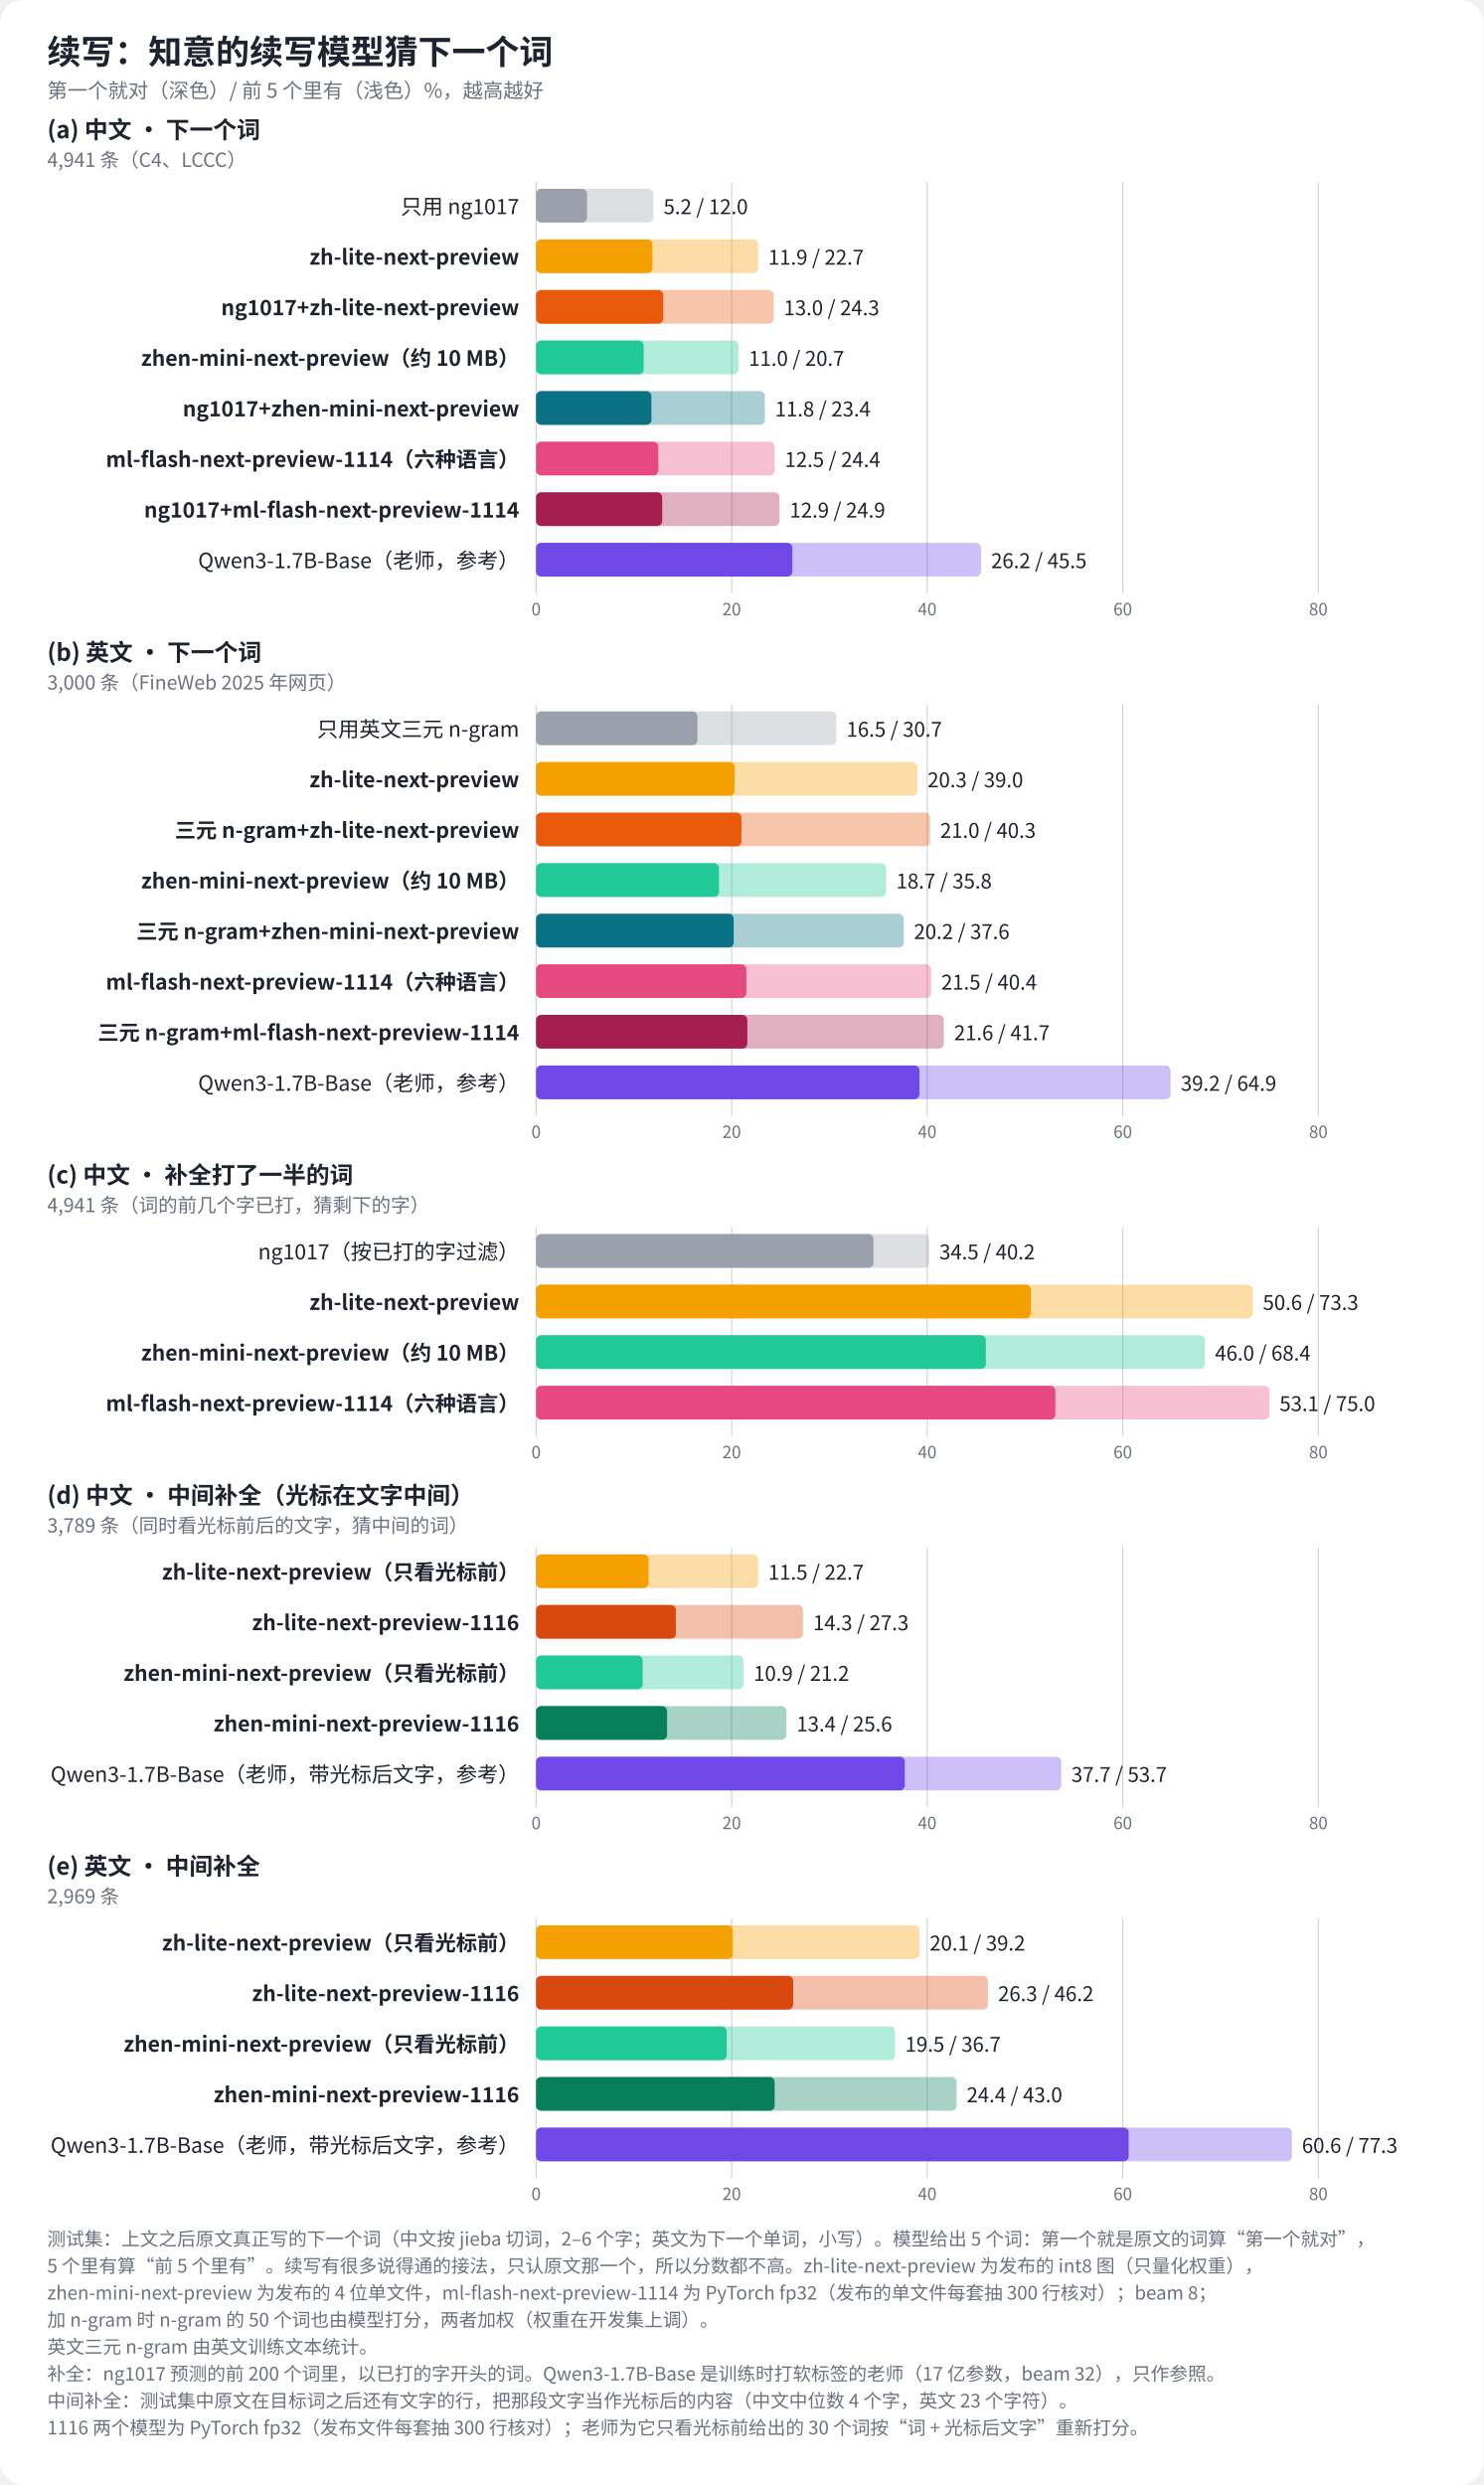
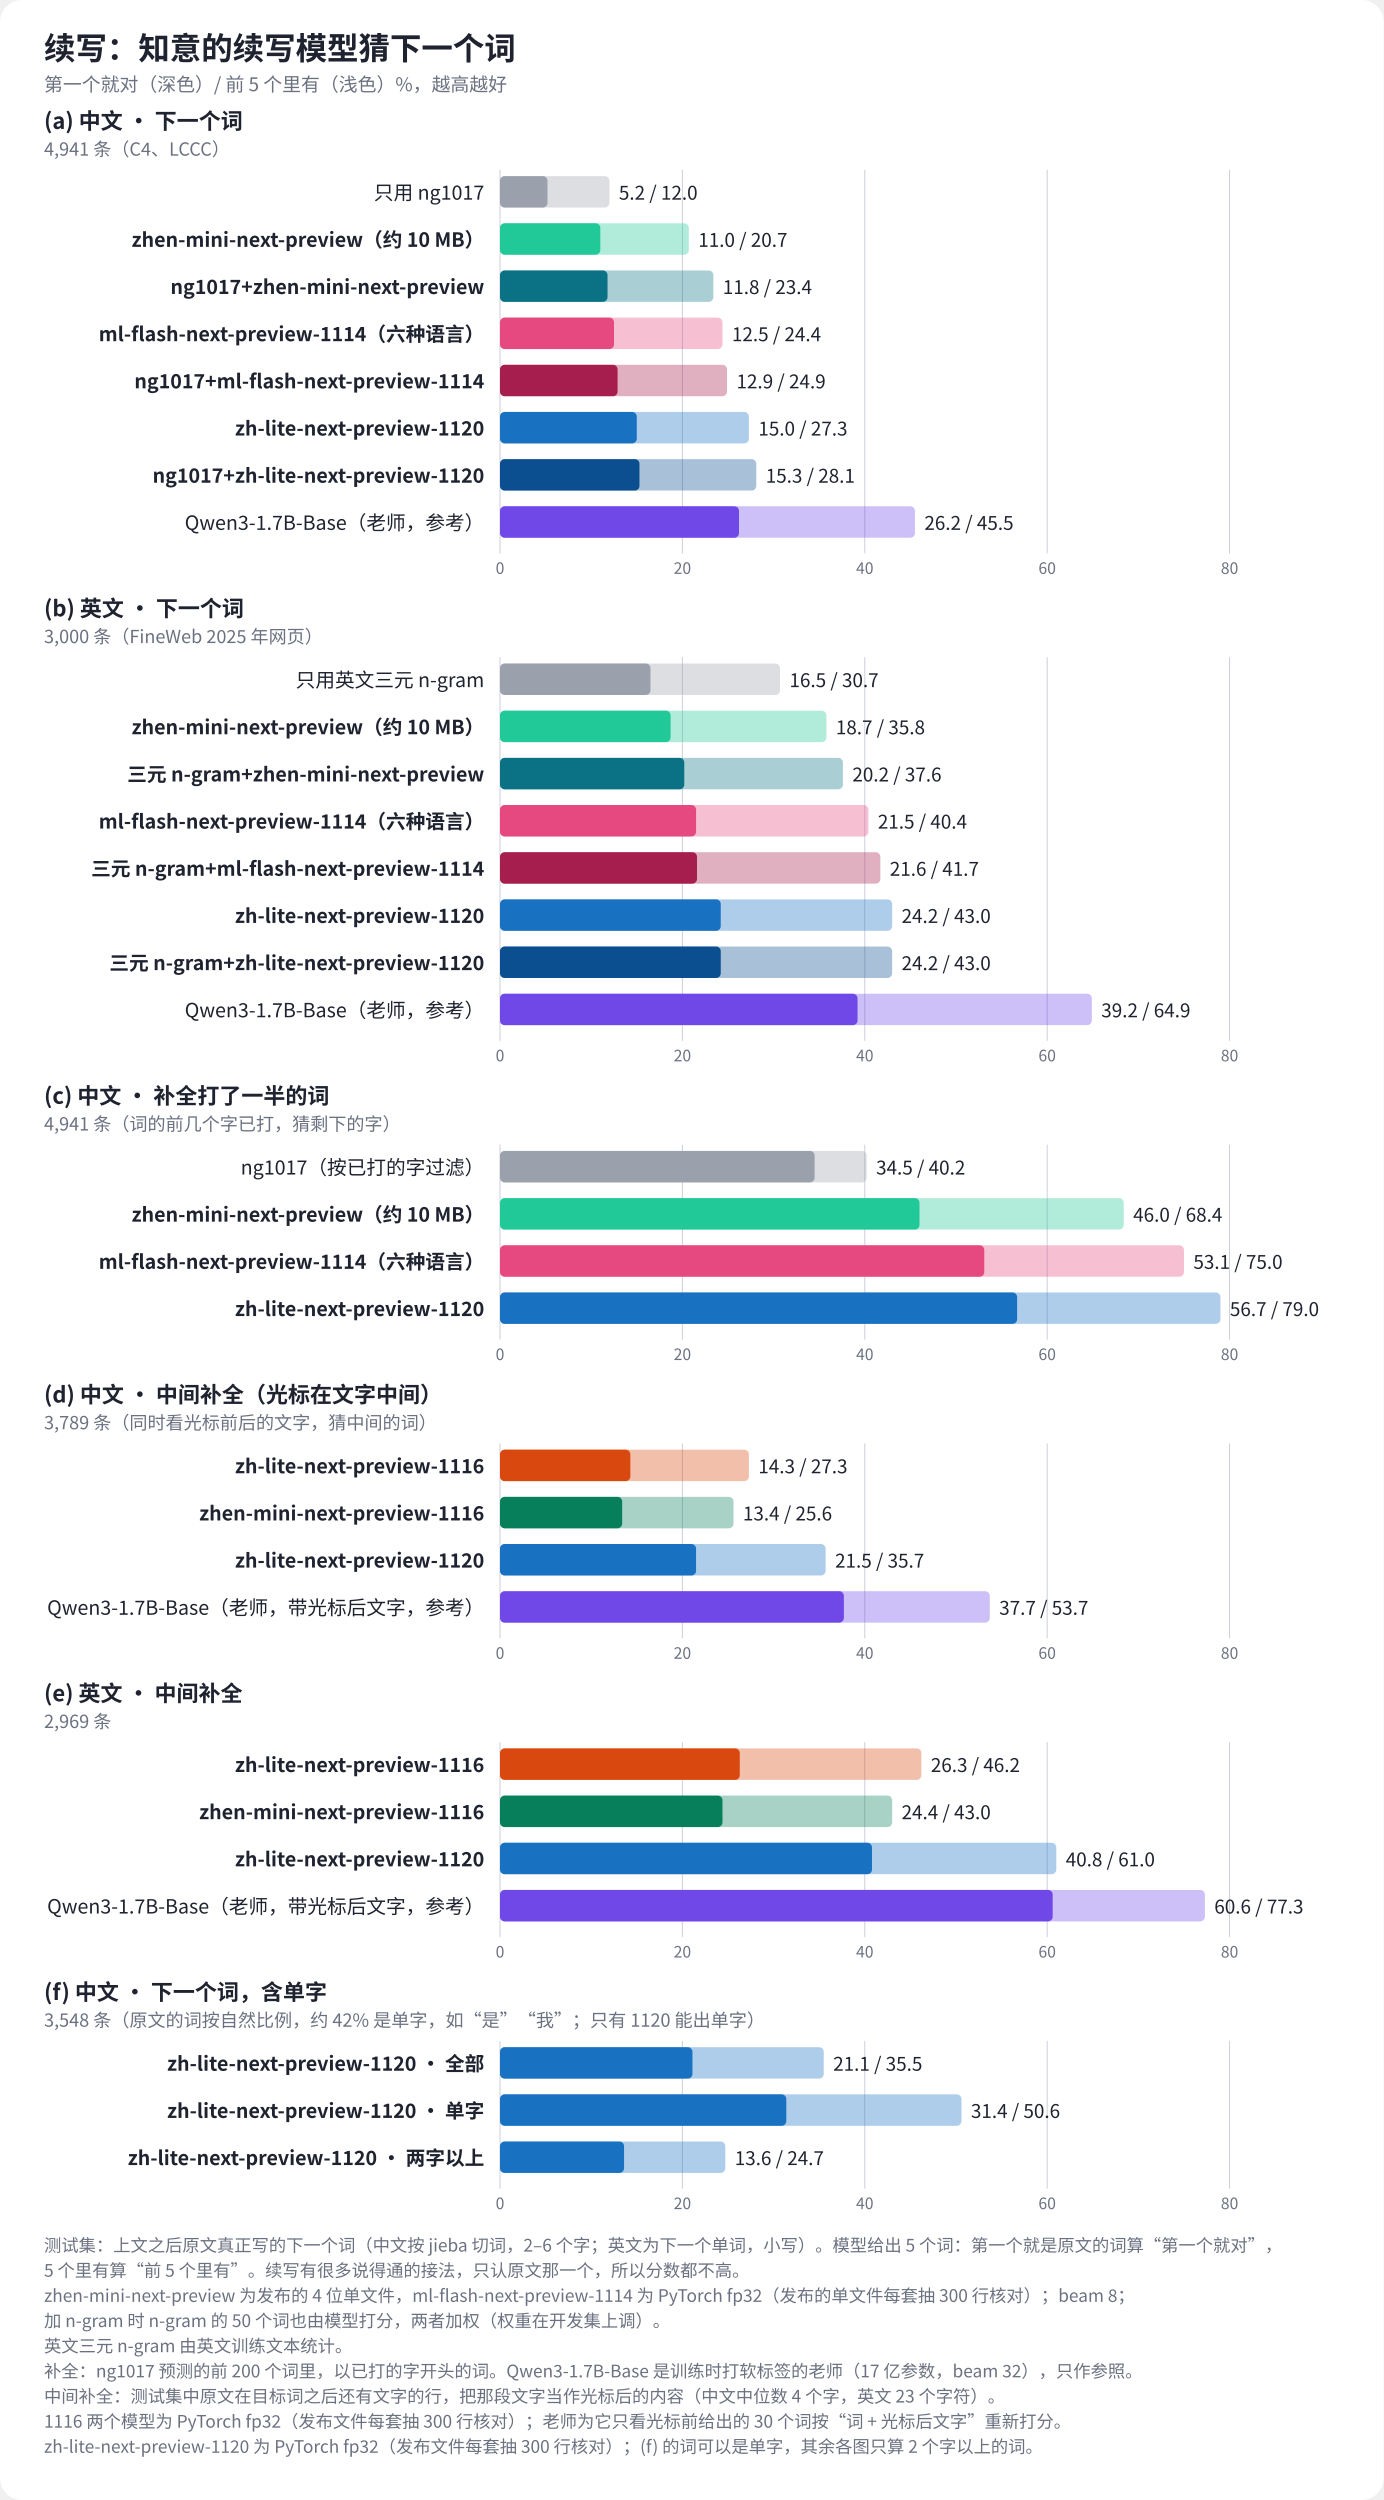
- <svg xmlns="http://www.w3.org/2000/svg" width="880" height="1474" viewBox="0 0 880 1474" font-family="'Microsoft YaHei','PingFang SC','Noto Sans CJK SC','Segoe UI',sans-serif">
-   <rect width="880" height="1474" rx="14" fill="#FFFFFF" />
+ <svg xmlns="http://www.w3.org/2000/svg" width="880" height="1590" viewBox="0 0 880 1590" font-family="'Microsoft YaHei','PingFang SC','Noto Sans CJK SC','Segoe UI',sans-serif">
+   <rect width="880" height="1590" rx="14" fill="#FFFFFF" />
  <text x="28" y="38" font-size="20" font-weight="700" fill="#1F2330">续写：知意的续写模型猜下一个词</text>
  <text x="28" y="58" font-size="12" fill="#6B7180">第一个就对（深色）/ 前 5 个里有（浅色）%，越高越好</text>
  <text x="28" y="82" font-size="14" font-weight="700" fill="#1F2330">(a) 中文 · 下一个词</text>
  <text x="28" y="99" font-size="11.5" fill="#6B7180">4,941 条（C4、LCCC）</text>
  <line x1="318.0" y1="108" x2="318.0" y2="352" stroke="#C9CDD6" stroke-width="0.6" />
  <text x="318.0" y="365" font-size="10" fill="#6B7180" text-anchor="middle">0</text>
  <line x1="434.0" y1="108" x2="434.0" y2="352" stroke="#C9CDD6" stroke-width="0.6" />
  <text x="434.0" y="365" font-size="10" fill="#6B7180" text-anchor="middle">20</text>
  <line x1="550.0" y1="108" x2="550.0" y2="352" stroke="#C9CDD6" stroke-width="0.6" />
  <text x="550.0" y="365" font-size="10" fill="#6B7180" text-anchor="middle">40</text>
  <line x1="666.0" y1="108" x2="666.0" y2="352" stroke="#C9CDD6" stroke-width="0.6" />
  <text x="666.0" y="365" font-size="10" fill="#6B7180" text-anchor="middle">60</text>
  <line x1="782.0" y1="108" x2="782.0" y2="352" stroke="#C9CDD6" stroke-width="0.6" />
  <text x="782.0" y="365" font-size="10" fill="#6B7180" text-anchor="middle">80</text>
  <text x="308" y="127" font-size="12.5" fill="#1F2330" text-anchor="end">只用 ng1017</text>
  <rect x="318" y="112" width="69.6" height="20" rx="3" fill="#9AA1AD" fill-opacity="0.35" />
  <rect x="318" y="112" width="30.2" height="20" rx="3" fill="#9AA1AD" />
  <text x="393.6" y="127" font-size="12" fill="#1F2330">5.2 / 12.0</text>
-   <text x="308" y="157" font-size="12.5" font-weight="700" fill="#1F2330" text-anchor="end">zh-lite-next-preview</text>
-   <rect x="318" y="142" width="131.7" height="20" rx="3" fill="#F59F00" fill-opacity="0.35" />
-   <rect x="318" y="142" width="69.0" height="20" rx="3" fill="#F59F00" />
-   <text x="455.7" y="157" font-size="12" fill="#1F2330">11.9 / 22.7</text>
-   <text x="308" y="187" font-size="12.5" font-weight="700" fill="#1F2330" text-anchor="end">ng1017+zh-lite-next-preview</text>
-   <rect x="318" y="172" width="140.9" height="20" rx="3" fill="#E8590C" fill-opacity="0.35" />
-   <rect x="318" y="172" width="75.4" height="20" rx="3" fill="#E8590C" />
-   <text x="464.9" y="187" font-size="12" fill="#1F2330">13.0 / 24.3</text>
-   <text x="308" y="217" font-size="12.5" font-weight="700" fill="#1F2330" text-anchor="end">zhen-mini-next-preview（约 10 MB）</text>
-   <rect x="318" y="202" width="120.1" height="20" rx="3" fill="#20C997" fill-opacity="0.35" />
-   <rect x="318" y="202" width="63.8" height="20" rx="3" fill="#20C997" />
-   <text x="444.1" y="217" font-size="12" fill="#1F2330">11.0 / 20.7</text>
-   <text x="308" y="247" font-size="12.5" font-weight="700" fill="#1F2330" text-anchor="end">ng1017+zhen-mini-next-preview</text>
-   <rect x="318" y="232" width="135.7" height="20" rx="3" fill="#0B7285" fill-opacity="0.35" />
-   <rect x="318" y="232" width="68.4" height="20" rx="3" fill="#0B7285" />
-   <text x="459.7" y="247" font-size="12" fill="#1F2330">11.8 / 23.4</text>
-   <text x="308" y="277" font-size="12.5" font-weight="700" fill="#1F2330" text-anchor="end">ml-flash-next-preview-1114（六种语言）</text>
-   <rect x="318" y="262" width="141.5" height="20" rx="3" fill="#E64980" fill-opacity="0.35" />
-   <rect x="318" y="262" width="72.5" height="20" rx="3" fill="#E64980" />
-   <text x="465.5" y="277" font-size="12" fill="#1F2330">12.5 / 24.4</text>
-   <text x="308" y="307" font-size="12.5" font-weight="700" fill="#1F2330" text-anchor="end">ng1017+ml-flash-next-preview-1114</text>
-   <rect x="318" y="292" width="144.4" height="20" rx="3" fill="#A61E4D" fill-opacity="0.35" />
-   <rect x="318" y="292" width="74.8" height="20" rx="3" fill="#A61E4D" />
-   <text x="468.4" y="307" font-size="12" fill="#1F2330">12.9 / 24.9</text>
+   <text x="308" y="157" font-size="12.5" font-weight="700" fill="#1F2330" text-anchor="end">zhen-mini-next-preview（约 10 MB）</text>
+   <rect x="318" y="142" width="120.1" height="20" rx="3" fill="#20C997" fill-opacity="0.35" />
+   <rect x="318" y="142" width="63.8" height="20" rx="3" fill="#20C997" />
+   <text x="444.1" y="157" font-size="12" fill="#1F2330">11.0 / 20.7</text>
+   <text x="308" y="187" font-size="12.5" font-weight="700" fill="#1F2330" text-anchor="end">ng1017+zhen-mini-next-preview</text>
+   <rect x="318" y="172" width="135.7" height="20" rx="3" fill="#0B7285" fill-opacity="0.35" />
+   <rect x="318" y="172" width="68.4" height="20" rx="3" fill="#0B7285" />
+   <text x="459.7" y="187" font-size="12" fill="#1F2330">11.8 / 23.4</text>
+   <text x="308" y="217" font-size="12.5" font-weight="700" fill="#1F2330" text-anchor="end">ml-flash-next-preview-1114（六种语言）</text>
+   <rect x="318" y="202" width="141.5" height="20" rx="3" fill="#E64980" fill-opacity="0.35" />
+   <rect x="318" y="202" width="72.5" height="20" rx="3" fill="#E64980" />
+   <text x="465.5" y="217" font-size="12" fill="#1F2330">12.5 / 24.4</text>
+   <text x="308" y="247" font-size="12.5" font-weight="700" fill="#1F2330" text-anchor="end">ng1017+ml-flash-next-preview-1114</text>
+   <rect x="318" y="232" width="144.4" height="20" rx="3" fill="#A61E4D" fill-opacity="0.35" />
+   <rect x="318" y="232" width="74.8" height="20" rx="3" fill="#A61E4D" />
+   <text x="468.4" y="247" font-size="12" fill="#1F2330">12.9 / 24.9</text>
+   <text x="308" y="277" font-size="12.5" font-weight="700" fill="#1F2330" text-anchor="end">zh-lite-next-preview-1120</text>
+   <rect x="318" y="262" width="158.3" height="20" rx="3" fill="#1971C2" fill-opacity="0.35" />
+   <rect x="318" y="262" width="87.0" height="20" rx="3" fill="#1971C2" />
+   <text x="482.3" y="277" font-size="12" fill="#1F2330">15.0 / 27.3</text>
+   <text x="308" y="307" font-size="12.5" font-weight="700" fill="#1F2330" text-anchor="end">ng1017+zh-lite-next-preview-1120</text>
+   <rect x="318" y="292" width="163.0" height="20" rx="3" fill="#0B4F91" fill-opacity="0.35" />
+   <rect x="318" y="292" width="88.7" height="20" rx="3" fill="#0B4F91" />
+   <text x="487.0" y="307" font-size="12" fill="#1F2330">15.3 / 28.1</text>
  <text x="308" y="337" font-size="12.5" fill="#1F2330" text-anchor="end">Qwen3-1.7B-Base（老师，参考）</text>
  <rect x="318" y="322" width="263.9" height="20" rx="3" fill="#7048E8" fill-opacity="0.35" />
  <rect x="318" y="322" width="152.0" height="20" rx="3" fill="#7048E8" />
  <text x="587.9" y="337" font-size="12" fill="#1F2330">26.2 / 45.5</text>
  <text x="28" y="392" font-size="14" font-weight="700" fill="#1F2330">(b) 英文 · 下一个词</text>
  <text x="28" y="409" font-size="11.5" fill="#6B7180">3,000 条（FineWeb 2025 年网页）</text>
  <line x1="318.0" y1="418" x2="318.0" y2="662" stroke="#C9CDD6" stroke-width="0.6" />
  <text x="318.0" y="675" font-size="10" fill="#6B7180" text-anchor="middle">0</text>
  <line x1="434.0" y1="418" x2="434.0" y2="662" stroke="#C9CDD6" stroke-width="0.6" />
  <text x="434.0" y="675" font-size="10" fill="#6B7180" text-anchor="middle">20</text>
  <line x1="550.0" y1="418" x2="550.0" y2="662" stroke="#C9CDD6" stroke-width="0.6" />
  <text x="550.0" y="675" font-size="10" fill="#6B7180" text-anchor="middle">40</text>
  <line x1="666.0" y1="418" x2="666.0" y2="662" stroke="#C9CDD6" stroke-width="0.6" />
  <text x="666.0" y="675" font-size="10" fill="#6B7180" text-anchor="middle">60</text>
  <line x1="782.0" y1="418" x2="782.0" y2="662" stroke="#C9CDD6" stroke-width="0.6" />
  <text x="782.0" y="675" font-size="10" fill="#6B7180" text-anchor="middle">80</text>
  <text x="308" y="437" font-size="12.5" fill="#1F2330" text-anchor="end">只用英文三元 n-gram</text>
  <rect x="318" y="422" width="178.1" height="20" rx="3" fill="#9AA1AD" fill-opacity="0.35" />
  <rect x="318" y="422" width="95.7" height="20" rx="3" fill="#9AA1AD" />
  <text x="502.1" y="437" font-size="12" fill="#1F2330">16.5 / 30.7</text>
-   <text x="308" y="467" font-size="12.5" font-weight="700" fill="#1F2330" text-anchor="end">zh-lite-next-preview</text>
-   <rect x="318" y="452" width="226.2" height="20" rx="3" fill="#F59F00" fill-opacity="0.35" />
-   <rect x="318" y="452" width="117.7" height="20" rx="3" fill="#F59F00" />
-   <text x="550.2" y="467" font-size="12" fill="#1F2330">20.3 / 39.0</text>
-   <text x="308" y="497" font-size="12.5" font-weight="700" fill="#1F2330" text-anchor="end">三元 n-gram+zh-lite-next-preview</text>
-   <rect x="318" y="482" width="233.7" height="20" rx="3" fill="#E8590C" fill-opacity="0.35" />
-   <rect x="318" y="482" width="121.8" height="20" rx="3" fill="#E8590C" />
-   <text x="557.7" y="497" font-size="12" fill="#1F2330">21.0 / 40.3</text>
-   <text x="308" y="527" font-size="12.5" font-weight="700" fill="#1F2330" text-anchor="end">zhen-mini-next-preview（约 10 MB）</text>
-   <rect x="318" y="512" width="207.6" height="20" rx="3" fill="#20C997" fill-opacity="0.35" />
-   <rect x="318" y="512" width="108.5" height="20" rx="3" fill="#20C997" />
-   <text x="531.6" y="527" font-size="12" fill="#1F2330">18.7 / 35.8</text>
-   <text x="308" y="557" font-size="12.5" font-weight="700" fill="#1F2330" text-anchor="end">三元 n-gram+zhen-mini-next-preview</text>
-   <rect x="318" y="542" width="218.1" height="20" rx="3" fill="#0B7285" fill-opacity="0.35" />
-   <rect x="318" y="542" width="117.2" height="20" rx="3" fill="#0B7285" />
-   <text x="542.1" y="557" font-size="12" fill="#1F2330">20.2 / 37.6</text>
-   <text x="308" y="587" font-size="12.5" font-weight="700" fill="#1F2330" text-anchor="end">ml-flash-next-preview-1114（六种语言）</text>
-   <rect x="318" y="572" width="234.3" height="20" rx="3" fill="#E64980" fill-opacity="0.35" />
-   <rect x="318" y="572" width="124.7" height="20" rx="3" fill="#E64980" />
-   <text x="558.3" y="587" font-size="12" fill="#1F2330">21.5 / 40.4</text>
-   <text x="308" y="617" font-size="12.5" font-weight="700" fill="#1F2330" text-anchor="end">三元 n-gram+ml-flash-next-preview-1114</text>
-   <rect x="318" y="602" width="241.9" height="20" rx="3" fill="#A61E4D" fill-opacity="0.35" />
-   <rect x="318" y="602" width="125.3" height="20" rx="3" fill="#A61E4D" />
-   <text x="565.9" y="617" font-size="12" fill="#1F2330">21.6 / 41.7</text>
+   <text x="308" y="467" font-size="12.5" font-weight="700" fill="#1F2330" text-anchor="end">zhen-mini-next-preview（约 10 MB）</text>
+   <rect x="318" y="452" width="207.6" height="20" rx="3" fill="#20C997" fill-opacity="0.35" />
+   <rect x="318" y="452" width="108.5" height="20" rx="3" fill="#20C997" />
+   <text x="531.6" y="467" font-size="12" fill="#1F2330">18.7 / 35.8</text>
+   <text x="308" y="497" font-size="12.5" font-weight="700" fill="#1F2330" text-anchor="end">三元 n-gram+zhen-mini-next-preview</text>
+   <rect x="318" y="482" width="218.1" height="20" rx="3" fill="#0B7285" fill-opacity="0.35" />
+   <rect x="318" y="482" width="117.2" height="20" rx="3" fill="#0B7285" />
+   <text x="542.1" y="497" font-size="12" fill="#1F2330">20.2 / 37.6</text>
+   <text x="308" y="527" font-size="12.5" font-weight="700" fill="#1F2330" text-anchor="end">ml-flash-next-preview-1114（六种语言）</text>
+   <rect x="318" y="512" width="234.3" height="20" rx="3" fill="#E64980" fill-opacity="0.35" />
+   <rect x="318" y="512" width="124.7" height="20" rx="3" fill="#E64980" />
+   <text x="558.3" y="527" font-size="12" fill="#1F2330">21.5 / 40.4</text>
+   <text x="308" y="557" font-size="12.5" font-weight="700" fill="#1F2330" text-anchor="end">三元 n-gram+ml-flash-next-preview-1114</text>
+   <rect x="318" y="542" width="241.9" height="20" rx="3" fill="#A61E4D" fill-opacity="0.35" />
+   <rect x="318" y="542" width="125.3" height="20" rx="3" fill="#A61E4D" />
+   <text x="565.9" y="557" font-size="12" fill="#1F2330">21.6 / 41.7</text>
+   <text x="308" y="587" font-size="12.5" font-weight="700" fill="#1F2330" text-anchor="end">zh-lite-next-preview-1120</text>
+   <rect x="318" y="572" width="249.4" height="20" rx="3" fill="#1971C2" fill-opacity="0.35" />
+   <rect x="318" y="572" width="140.4" height="20" rx="3" fill="#1971C2" />
+   <text x="573.4" y="587" font-size="12" fill="#1F2330">24.2 / 43.0</text>
+   <text x="308" y="617" font-size="12.5" font-weight="700" fill="#1F2330" text-anchor="end">三元 n-gram+zh-lite-next-preview-1120</text>
+   <rect x="318" y="602" width="249.4" height="20" rx="3" fill="#0B4F91" fill-opacity="0.35" />
+   <rect x="318" y="602" width="140.4" height="20" rx="3" fill="#0B4F91" />
+   <text x="573.4" y="617" font-size="12" fill="#1F2330">24.2 / 43.0</text>
  <text x="308" y="647" font-size="12.5" fill="#1F2330" text-anchor="end">Qwen3-1.7B-Base（老师，参考）</text>
  <rect x="318" y="632" width="376.4" height="20" rx="3" fill="#7048E8" fill-opacity="0.35" />
  <rect x="318" y="632" width="227.4" height="20" rx="3" fill="#7048E8" />
  <text x="700.4" y="647" font-size="12" fill="#1F2330">39.2 / 64.9</text>
  <text x="28" y="702" font-size="14" font-weight="700" fill="#1F2330">(c) 中文 · 补全打了一半的词</text>
  <text x="28" y="719" font-size="11.5" fill="#6B7180">4,941 条（词的前几个字已打，猜剩下的字）</text>
  <line x1="318.0" y1="728" x2="318.0" y2="852" stroke="#C9CDD6" stroke-width="0.6" />
  <text x="318.0" y="865" font-size="10" fill="#6B7180" text-anchor="middle">0</text>
  <line x1="434.0" y1="728" x2="434.0" y2="852" stroke="#C9CDD6" stroke-width="0.6" />
  <text x="434.0" y="865" font-size="10" fill="#6B7180" text-anchor="middle">20</text>
  <line x1="550.0" y1="728" x2="550.0" y2="852" stroke="#C9CDD6" stroke-width="0.6" />
  <text x="550.0" y="865" font-size="10" fill="#6B7180" text-anchor="middle">40</text>
  <line x1="666.0" y1="728" x2="666.0" y2="852" stroke="#C9CDD6" stroke-width="0.6" />
  <text x="666.0" y="865" font-size="10" fill="#6B7180" text-anchor="middle">60</text>
  <line x1="782.0" y1="728" x2="782.0" y2="852" stroke="#C9CDD6" stroke-width="0.6" />
  <text x="782.0" y="865" font-size="10" fill="#6B7180" text-anchor="middle">80</text>
  <text x="308" y="747" font-size="12.5" fill="#1F2330" text-anchor="end">ng1017（按已打的字过滤）</text>
  <rect x="318" y="732" width="233.2" height="20" rx="3" fill="#9AA1AD" fill-opacity="0.35" />
  <rect x="318" y="732" width="200.1" height="20" rx="3" fill="#9AA1AD" />
  <text x="557.2" y="747" font-size="12" fill="#1F2330">34.5 / 40.2</text>
-   <text x="308" y="777" font-size="12.5" font-weight="700" fill="#1F2330" text-anchor="end">zh-lite-next-preview</text>
-   <rect x="318" y="762" width="425.1" height="20" rx="3" fill="#F59F00" fill-opacity="0.35" />
-   <rect x="318" y="762" width="293.5" height="20" rx="3" fill="#F59F00" />
-   <text x="749.1" y="777" font-size="12" fill="#1F2330">50.6 / 73.3</text>
-   <text x="308" y="807" font-size="12.5" font-weight="700" fill="#1F2330" text-anchor="end">zhen-mini-next-preview（约 10 MB）</text>
-   <rect x="318" y="792" width="396.7" height="20" rx="3" fill="#20C997" fill-opacity="0.35" />
-   <rect x="318" y="792" width="266.8" height="20" rx="3" fill="#20C997" />
-   <text x="720.7" y="807" font-size="12" fill="#1F2330">46.0 / 68.4</text>
-   <text x="308" y="837" font-size="12.5" font-weight="700" fill="#1F2330" text-anchor="end">ml-flash-next-preview-1114（六种语言）</text>
-   <rect x="318" y="822" width="435.0" height="20" rx="3" fill="#E64980" fill-opacity="0.35" />
-   <rect x="318" y="822" width="308.0" height="20" rx="3" fill="#E64980" />
-   <text x="759.0" y="837" font-size="12" fill="#1F2330">53.1 / 75.0</text>
+   <text x="308" y="777" font-size="12.5" font-weight="700" fill="#1F2330" text-anchor="end">zhen-mini-next-preview（约 10 MB）</text>
+   <rect x="318" y="762" width="396.7" height="20" rx="3" fill="#20C997" fill-opacity="0.35" />
+   <rect x="318" y="762" width="266.8" height="20" rx="3" fill="#20C997" />
+   <text x="720.7" y="777" font-size="12" fill="#1F2330">46.0 / 68.4</text>
+   <text x="308" y="807" font-size="12.5" font-weight="700" fill="#1F2330" text-anchor="end">ml-flash-next-preview-1114（六种语言）</text>
+   <rect x="318" y="792" width="435.0" height="20" rx="3" fill="#E64980" fill-opacity="0.35" />
+   <rect x="318" y="792" width="308.0" height="20" rx="3" fill="#E64980" />
+   <text x="759.0" y="807" font-size="12" fill="#1F2330">53.1 / 75.0</text>
+   <text x="308" y="837" font-size="12.5" font-weight="700" fill="#1F2330" text-anchor="end">zh-lite-next-preview-1120</text>
+   <rect x="318" y="822" width="458.2" height="20" rx="3" fill="#1971C2" fill-opacity="0.35" />
+   <rect x="318" y="822" width="328.9" height="20" rx="3" fill="#1971C2" />
+   <text x="782.2" y="837" font-size="12" fill="#1F2330">56.7 / 79.0</text>
  <text x="28" y="892" font-size="14" font-weight="700" fill="#1F2330">(d) 中文 · 中间补全（光标在文字中间）</text>
  <text x="28" y="909" font-size="11.5" fill="#6B7180">3,789 条（同时看光标前后的文字，猜中间的词）</text>
-   <line x1="318.0" y1="918" x2="318.0" y2="1072" stroke="#C9CDD6" stroke-width="0.6" />
-   <text x="318.0" y="1085" font-size="10" fill="#6B7180" text-anchor="middle">0</text>
-   <line x1="434.0" y1="918" x2="434.0" y2="1072" stroke="#C9CDD6" stroke-width="0.6" />
-   <text x="434.0" y="1085" font-size="10" fill="#6B7180" text-anchor="middle">20</text>
-   <line x1="550.0" y1="918" x2="550.0" y2="1072" stroke="#C9CDD6" stroke-width="0.6" />
-   <text x="550.0" y="1085" font-size="10" fill="#6B7180" text-anchor="middle">40</text>
-   <line x1="666.0" y1="918" x2="666.0" y2="1072" stroke="#C9CDD6" stroke-width="0.6" />
-   <text x="666.0" y="1085" font-size="10" fill="#6B7180" text-anchor="middle">60</text>
-   <line x1="782.0" y1="918" x2="782.0" y2="1072" stroke="#C9CDD6" stroke-width="0.6" />
-   <text x="782.0" y="1085" font-size="10" fill="#6B7180" text-anchor="middle">80</text>
-   <text x="308" y="937" font-size="12.5" font-weight="700" fill="#1F2330" text-anchor="end">zh-lite-next-preview（只看光标前）</text>
-   <rect x="318" y="922" width="131.7" height="20" rx="3" fill="#F59F00" fill-opacity="0.35" />
-   <rect x="318" y="922" width="66.7" height="20" rx="3" fill="#F59F00" />
-   <text x="455.7" y="937" font-size="12" fill="#1F2330">11.5 / 22.7</text>
-   <text x="308" y="967" font-size="12.5" font-weight="700" fill="#1F2330" text-anchor="end">zh-lite-next-preview-1116</text>
-   <rect x="318" y="952" width="158.3" height="20" rx="3" fill="#D9480F" fill-opacity="0.35" />
-   <rect x="318" y="952" width="82.9" height="20" rx="3" fill="#D9480F" />
-   <text x="482.3" y="967" font-size="12" fill="#1F2330">14.3 / 27.3</text>
-   <text x="308" y="997" font-size="12.5" font-weight="700" fill="#1F2330" text-anchor="end">zhen-mini-next-preview（只看光标前）</text>
-   <rect x="318" y="982" width="123.0" height="20" rx="3" fill="#20C997" fill-opacity="0.35" />
-   <rect x="318" y="982" width="63.2" height="20" rx="3" fill="#20C997" />
-   <text x="447.0" y="997" font-size="12" fill="#1F2330">10.9 / 21.2</text>
-   <text x="308" y="1027" font-size="12.5" font-weight="700" fill="#1F2330" text-anchor="end">zhen-mini-next-preview-1116</text>
-   <rect x="318" y="1012" width="148.5" height="20" rx="3" fill="#087F5B" fill-opacity="0.35" />
-   <rect x="318" y="1012" width="77.7" height="20" rx="3" fill="#087F5B" />
-   <text x="472.5" y="1027" font-size="12" fill="#1F2330">13.4 / 25.6</text>
-   <text x="308" y="1057" font-size="12.5" fill="#1F2330" text-anchor="end">Qwen3-1.7B-Base（老师，带光标后文字，参考）</text>
-   <rect x="318" y="1042" width="311.5" height="20" rx="3" fill="#7048E8" fill-opacity="0.35" />
-   <rect x="318" y="1042" width="218.7" height="20" rx="3" fill="#7048E8" />
-   <text x="635.5" y="1057" font-size="12" fill="#1F2330">37.7 / 53.7</text>
-   <text x="28" y="1112" font-size="14" font-weight="700" fill="#1F2330">(e) 英文 · 中间补全</text>
-   <text x="28" y="1129" font-size="11.5" fill="#6B7180">2,969 条</text>
-   <line x1="318.0" y1="1138" x2="318.0" y2="1292" stroke="#C9CDD6" stroke-width="0.6" />
-   <text x="318.0" y="1305" font-size="10" fill="#6B7180" text-anchor="middle">0</text>
-   <line x1="434.0" y1="1138" x2="434.0" y2="1292" stroke="#C9CDD6" stroke-width="0.6" />
-   <text x="434.0" y="1305" font-size="10" fill="#6B7180" text-anchor="middle">20</text>
-   <line x1="550.0" y1="1138" x2="550.0" y2="1292" stroke="#C9CDD6" stroke-width="0.6" />
-   <text x="550.0" y="1305" font-size="10" fill="#6B7180" text-anchor="middle">40</text>
-   <line x1="666.0" y1="1138" x2="666.0" y2="1292" stroke="#C9CDD6" stroke-width="0.6" />
-   <text x="666.0" y="1305" font-size="10" fill="#6B7180" text-anchor="middle">60</text>
-   <line x1="782.0" y1="1138" x2="782.0" y2="1292" stroke="#C9CDD6" stroke-width="0.6" />
-   <text x="782.0" y="1305" font-size="10" fill="#6B7180" text-anchor="middle">80</text>
-   <text x="308" y="1157" font-size="12.5" font-weight="700" fill="#1F2330" text-anchor="end">zh-lite-next-preview（只看光标前）</text>
-   <rect x="318" y="1142" width="227.4" height="20" rx="3" fill="#F59F00" fill-opacity="0.35" />
-   <rect x="318" y="1142" width="116.6" height="20" rx="3" fill="#F59F00" />
-   <text x="551.4" y="1157" font-size="12" fill="#1F2330">20.1 / 39.2</text>
-   <text x="308" y="1187" font-size="12.5" font-weight="700" fill="#1F2330" text-anchor="end">zh-lite-next-preview-1116</text>
-   <rect x="318" y="1172" width="268.0" height="20" rx="3" fill="#D9480F" fill-opacity="0.35" />
-   <rect x="318" y="1172" width="152.5" height="20" rx="3" fill="#D9480F" />
-   <text x="592.0" y="1187" font-size="12" fill="#1F2330">26.3 / 46.2</text>
-   <text x="308" y="1217" font-size="12.5" font-weight="700" fill="#1F2330" text-anchor="end">zhen-mini-next-preview（只看光标前）</text>
-   <rect x="318" y="1202" width="212.9" height="20" rx="3" fill="#20C997" fill-opacity="0.35" />
-   <rect x="318" y="1202" width="113.1" height="20" rx="3" fill="#20C997" />
-   <text x="536.9" y="1217" font-size="12" fill="#1F2330">19.5 / 36.7</text>
-   <text x="308" y="1247" font-size="12.5" font-weight="700" fill="#1F2330" text-anchor="end">zhen-mini-next-preview-1116</text>
-   <rect x="318" y="1232" width="249.4" height="20" rx="3" fill="#087F5B" fill-opacity="0.35" />
-   <rect x="318" y="1232" width="141.5" height="20" rx="3" fill="#087F5B" />
-   <text x="573.4" y="1247" font-size="12" fill="#1F2330">24.4 / 43.0</text>
-   <text x="308" y="1277" font-size="12.5" fill="#1F2330" text-anchor="end">Qwen3-1.7B-Base（老师，带光标后文字，参考）</text>
-   <rect x="318" y="1262" width="448.3" height="20" rx="3" fill="#7048E8" fill-opacity="0.35" />
-   <rect x="318" y="1262" width="351.5" height="20" rx="3" fill="#7048E8" />
-   <text x="772.3" y="1277" font-size="12" fill="#1F2330">60.6 / 77.3</text>
-   <text x="28" y="1332" font-size="11" fill="#6B7180">测试集：上文之后原文真正写的下一个词（中文按 jieba 切词，2–6 个字；英文为下一个单词，小写）。模型给出 5 个词：第一个就是原文的词算“第一个就对”，</text>
-   <text x="28" y="1348" font-size="11" fill="#6B7180">5 个里有算“前 5 个里有”。续写有很多说得通的接法，只认原文那一个，所以分数都不高。zh-lite-next-preview 为发布的 int8 图（只量化权重），</text>
-   <text x="28" y="1364" font-size="11" fill="#6B7180">zhen-mini-next-preview 为发布的 4 位单文件，ml-flash-next-preview-1114 为 PyTorch fp32（发布的单文件每套抽 300 行核对）；beam 8；</text>
-   <text x="28" y="1380" font-size="11" fill="#6B7180">加 n-gram 时 n-gram 的 50 个词也由模型打分，两者加权（权重在开发集上调）。</text>
-   <text x="28" y="1396" font-size="11" fill="#6B7180">英文三元 n-gram 由英文训练文本统计。</text>
-   <text x="28" y="1412" font-size="11" fill="#6B7180">补全：ng1017 预测的前 200 个词里，以已打的字开头的词。Qwen3-1.7B-Base 是训练时打软标签的老师（17 亿参数，beam 32），只作参照。</text>
-   <text x="28" y="1428" font-size="11" fill="#6B7180">中间补全：测试集中原文在目标词之后还有文字的行，把那段文字当作光标后的内容（中文中位数 4 个字，英文 23 个字符）。</text>
-   <text x="28" y="1444" font-size="11" fill="#6B7180">1116 两个模型为 PyTorch fp32（发布文件每套抽 300 行核对）；老师为它只看光标前给出的 30 个词按“词 + 光标后文字”重新打分。</text>
+   <line x1="318.0" y1="918" x2="318.0" y2="1042" stroke="#C9CDD6" stroke-width="0.6" />
+   <text x="318.0" y="1055" font-size="10" fill="#6B7180" text-anchor="middle">0</text>
+   <line x1="434.0" y1="918" x2="434.0" y2="1042" stroke="#C9CDD6" stroke-width="0.6" />
+   <text x="434.0" y="1055" font-size="10" fill="#6B7180" text-anchor="middle">20</text>
+   <line x1="550.0" y1="918" x2="550.0" y2="1042" stroke="#C9CDD6" stroke-width="0.6" />
+   <text x="550.0" y="1055" font-size="10" fill="#6B7180" text-anchor="middle">40</text>
+   <line x1="666.0" y1="918" x2="666.0" y2="1042" stroke="#C9CDD6" stroke-width="0.6" />
+   <text x="666.0" y="1055" font-size="10" fill="#6B7180" text-anchor="middle">60</text>
+   <line x1="782.0" y1="918" x2="782.0" y2="1042" stroke="#C9CDD6" stroke-width="0.6" />
+   <text x="782.0" y="1055" font-size="10" fill="#6B7180" text-anchor="middle">80</text>
+   <text x="308" y="937" font-size="12.5" font-weight="700" fill="#1F2330" text-anchor="end">zh-lite-next-preview-1116</text>
+   <rect x="318" y="922" width="158.3" height="20" rx="3" fill="#D9480F" fill-opacity="0.35" />
+   <rect x="318" y="922" width="82.9" height="20" rx="3" fill="#D9480F" />
+   <text x="482.3" y="937" font-size="12" fill="#1F2330">14.3 / 27.3</text>
+   <text x="308" y="967" font-size="12.5" font-weight="700" fill="#1F2330" text-anchor="end">zhen-mini-next-preview-1116</text>
+   <rect x="318" y="952" width="148.5" height="20" rx="3" fill="#087F5B" fill-opacity="0.35" />
+   <rect x="318" y="952" width="77.7" height="20" rx="3" fill="#087F5B" />
+   <text x="472.5" y="967" font-size="12" fill="#1F2330">13.4 / 25.6</text>
+   <text x="308" y="997" font-size="12.5" font-weight="700" fill="#1F2330" text-anchor="end">zh-lite-next-preview-1120</text>
+   <rect x="318" y="982" width="207.1" height="20" rx="3" fill="#1971C2" fill-opacity="0.35" />
+   <rect x="318" y="982" width="124.7" height="20" rx="3" fill="#1971C2" />
+   <text x="531.1" y="997" font-size="12" fill="#1F2330">21.5 / 35.7</text>
+   <text x="308" y="1027" font-size="12.5" fill="#1F2330" text-anchor="end">Qwen3-1.7B-Base（老师，带光标后文字，参考）</text>
+   <rect x="318" y="1012" width="311.5" height="20" rx="3" fill="#7048E8" fill-opacity="0.35" />
+   <rect x="318" y="1012" width="218.7" height="20" rx="3" fill="#7048E8" />
+   <text x="635.5" y="1027" font-size="12" fill="#1F2330">37.7 / 53.7</text>
+   <text x="28" y="1082" font-size="14" font-weight="700" fill="#1F2330">(e) 英文 · 中间补全</text>
+   <text x="28" y="1099" font-size="11.5" fill="#6B7180">2,969 条</text>
+   <line x1="318.0" y1="1108" x2="318.0" y2="1232" stroke="#C9CDD6" stroke-width="0.6" />
+   <text x="318.0" y="1245" font-size="10" fill="#6B7180" text-anchor="middle">0</text>
+   <line x1="434.0" y1="1108" x2="434.0" y2="1232" stroke="#C9CDD6" stroke-width="0.6" />
+   <text x="434.0" y="1245" font-size="10" fill="#6B7180" text-anchor="middle">20</text>
+   <line x1="550.0" y1="1108" x2="550.0" y2="1232" stroke="#C9CDD6" stroke-width="0.6" />
+   <text x="550.0" y="1245" font-size="10" fill="#6B7180" text-anchor="middle">40</text>
+   <line x1="666.0" y1="1108" x2="666.0" y2="1232" stroke="#C9CDD6" stroke-width="0.6" />
+   <text x="666.0" y="1245" font-size="10" fill="#6B7180" text-anchor="middle">60</text>
+   <line x1="782.0" y1="1108" x2="782.0" y2="1232" stroke="#C9CDD6" stroke-width="0.6" />
+   <text x="782.0" y="1245" font-size="10" fill="#6B7180" text-anchor="middle">80</text>
+   <text x="308" y="1127" font-size="12.5" font-weight="700" fill="#1F2330" text-anchor="end">zh-lite-next-preview-1116</text>
+   <rect x="318" y="1112" width="268.0" height="20" rx="3" fill="#D9480F" fill-opacity="0.35" />
+   <rect x="318" y="1112" width="152.5" height="20" rx="3" fill="#D9480F" />
+   <text x="592.0" y="1127" font-size="12" fill="#1F2330">26.3 / 46.2</text>
+   <text x="308" y="1157" font-size="12.5" font-weight="700" fill="#1F2330" text-anchor="end">zhen-mini-next-preview-1116</text>
+   <rect x="318" y="1142" width="249.4" height="20" rx="3" fill="#087F5B" fill-opacity="0.35" />
+   <rect x="318" y="1142" width="141.5" height="20" rx="3" fill="#087F5B" />
+   <text x="573.4" y="1157" font-size="12" fill="#1F2330">24.4 / 43.0</text>
+   <text x="308" y="1187" font-size="12.5" font-weight="700" fill="#1F2330" text-anchor="end">zh-lite-next-preview-1120</text>
+   <rect x="318" y="1172" width="353.8" height="20" rx="3" fill="#1971C2" fill-opacity="0.35" />
+   <rect x="318" y="1172" width="236.6" height="20" rx="3" fill="#1971C2" />
+   <text x="677.8" y="1187" font-size="12" fill="#1F2330">40.8 / 61.0</text>
+   <text x="308" y="1217" font-size="12.5" fill="#1F2330" text-anchor="end">Qwen3-1.7B-Base（老师，带光标后文字，参考）</text>
+   <rect x="318" y="1202" width="448.3" height="20" rx="3" fill="#7048E8" fill-opacity="0.35" />
+   <rect x="318" y="1202" width="351.5" height="20" rx="3" fill="#7048E8" />
+   <text x="772.3" y="1217" font-size="12" fill="#1F2330">60.6 / 77.3</text>
+   <text x="28" y="1272" font-size="14" font-weight="700" fill="#1F2330">(f) 中文 · 下一个词，含单字</text>
+   <text x="28" y="1289" font-size="11.5" fill="#6B7180">3,548 条（原文的词按自然比例，约 42% 是单字，如“是”“我”；只有 1120 能出单字）</text>
+   <line x1="318.0" y1="1298" x2="318.0" y2="1392" stroke="#C9CDD6" stroke-width="0.6" />
+   <text x="318.0" y="1405" font-size="10" fill="#6B7180" text-anchor="middle">0</text>
+   <line x1="434.0" y1="1298" x2="434.0" y2="1392" stroke="#C9CDD6" stroke-width="0.6" />
+   <text x="434.0" y="1405" font-size="10" fill="#6B7180" text-anchor="middle">20</text>
+   <line x1="550.0" y1="1298" x2="550.0" y2="1392" stroke="#C9CDD6" stroke-width="0.6" />
+   <text x="550.0" y="1405" font-size="10" fill="#6B7180" text-anchor="middle">40</text>
+   <line x1="666.0" y1="1298" x2="666.0" y2="1392" stroke="#C9CDD6" stroke-width="0.6" />
+   <text x="666.0" y="1405" font-size="10" fill="#6B7180" text-anchor="middle">60</text>
+   <line x1="782.0" y1="1298" x2="782.0" y2="1392" stroke="#C9CDD6" stroke-width="0.6" />
+   <text x="782.0" y="1405" font-size="10" fill="#6B7180" text-anchor="middle">80</text>
+   <text x="308" y="1317" font-size="12.5" font-weight="700" fill="#1F2330" text-anchor="end">zh-lite-next-preview-1120 · 全部</text>
+   <rect x="318" y="1302" width="205.9" height="20" rx="3" fill="#1971C2" fill-opacity="0.35" />
+   <rect x="318" y="1302" width="122.4" height="20" rx="3" fill="#1971C2" />
+   <text x="529.9" y="1317" font-size="12" fill="#1F2330">21.1 / 35.5</text>
+   <text x="308" y="1347" font-size="12.5" font-weight="700" fill="#1F2330" text-anchor="end">zh-lite-next-preview-1120 · 单字</text>
+   <rect x="318" y="1332" width="293.5" height="20" rx="3" fill="#1971C2" fill-opacity="0.35" />
+   <rect x="318" y="1332" width="182.1" height="20" rx="3" fill="#1971C2" />
+   <text x="617.5" y="1347" font-size="12" fill="#1F2330">31.4 / 50.6</text>
+   <text x="308" y="1377" font-size="12.5" font-weight="700" fill="#1F2330" text-anchor="end">zh-lite-next-preview-1120 · 两字以上</text>
+   <rect x="318" y="1362" width="143.3" height="20" rx="3" fill="#1971C2" fill-opacity="0.35" />
+   <rect x="318" y="1362" width="78.9" height="20" rx="3" fill="#1971C2" />
+   <text x="467.3" y="1377" font-size="12" fill="#1F2330">13.6 / 24.7</text>
+   <text x="28" y="1432" font-size="11" fill="#6B7180">测试集：上文之后原文真正写的下一个词（中文按 jieba 切词，2–6 个字；英文为下一个单词，小写）。模型给出 5 个词：第一个就是原文的词算“第一个就对”，</text>
+   <text x="28" y="1448" font-size="11" fill="#6B7180">5 个里有算“前 5 个里有”。续写有很多说得通的接法，只认原文那一个，所以分数都不高。</text>
+   <text x="28" y="1464" font-size="11" fill="#6B7180">zhen-mini-next-preview 为发布的 4 位单文件，ml-flash-next-preview-1114 为 PyTorch fp32（发布的单文件每套抽 300 行核对）；beam 8；</text>
+   <text x="28" y="1480" font-size="11" fill="#6B7180">加 n-gram 时 n-gram 的 50 个词也由模型打分，两者加权（权重在开发集上调）。</text>
+   <text x="28" y="1496" font-size="11" fill="#6B7180">英文三元 n-gram 由英文训练文本统计。</text>
+   <text x="28" y="1512" font-size="11" fill="#6B7180">补全：ng1017 预测的前 200 个词里，以已打的字开头的词。Qwen3-1.7B-Base 是训练时打软标签的老师（17 亿参数，beam 32），只作参照。</text>
+   <text x="28" y="1528" font-size="11" fill="#6B7180">中间补全：测试集中原文在目标词之后还有文字的行，把那段文字当作光标后的内容（中文中位数 4 个字，英文 23 个字符）。</text>
+   <text x="28" y="1544" font-size="11" fill="#6B7180">1116 两个模型为 PyTorch fp32（发布文件每套抽 300 行核对）；老师为它只看光标前给出的 30 个词按“词 + 光标后文字”重新打分。</text>
+   <text x="28" y="1560" font-size="11" fill="#6B7180">zh-lite-next-preview-1120 为 PyTorch fp32（发布文件每套抽 300 行核对）；(f) 的词可以是单字，其余各图只算 2 个字以上的词。</text>
</svg>
